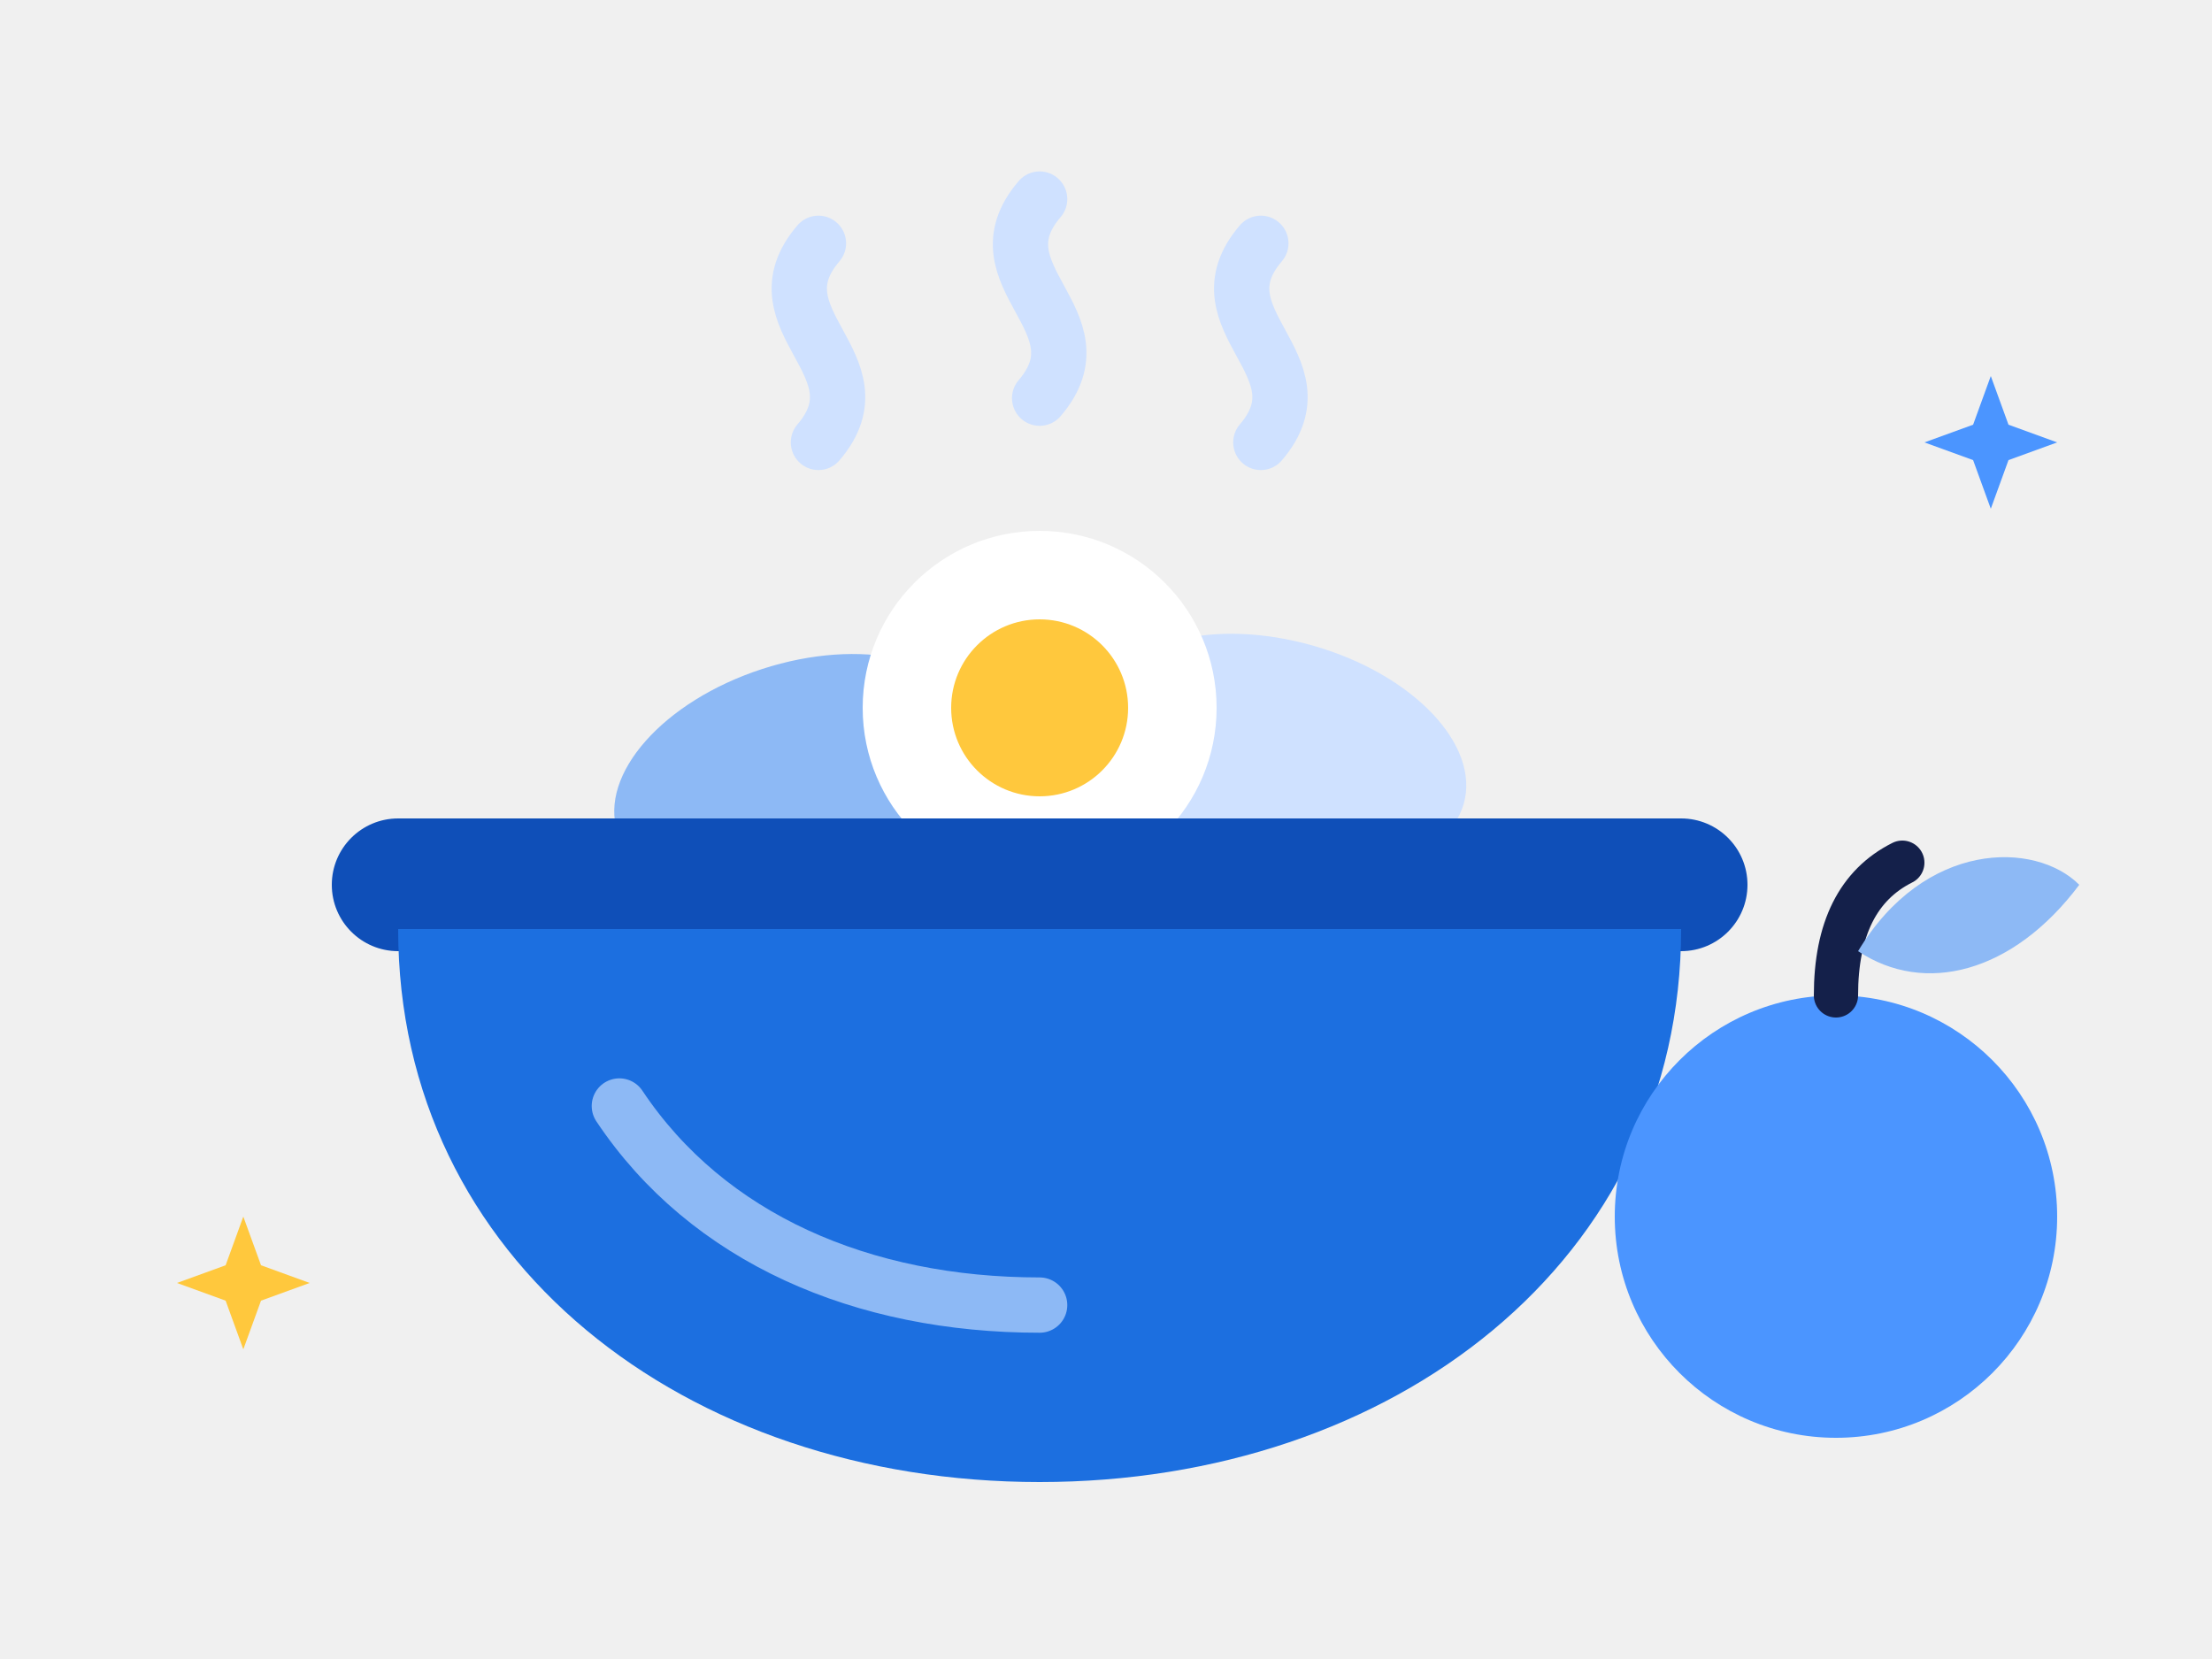
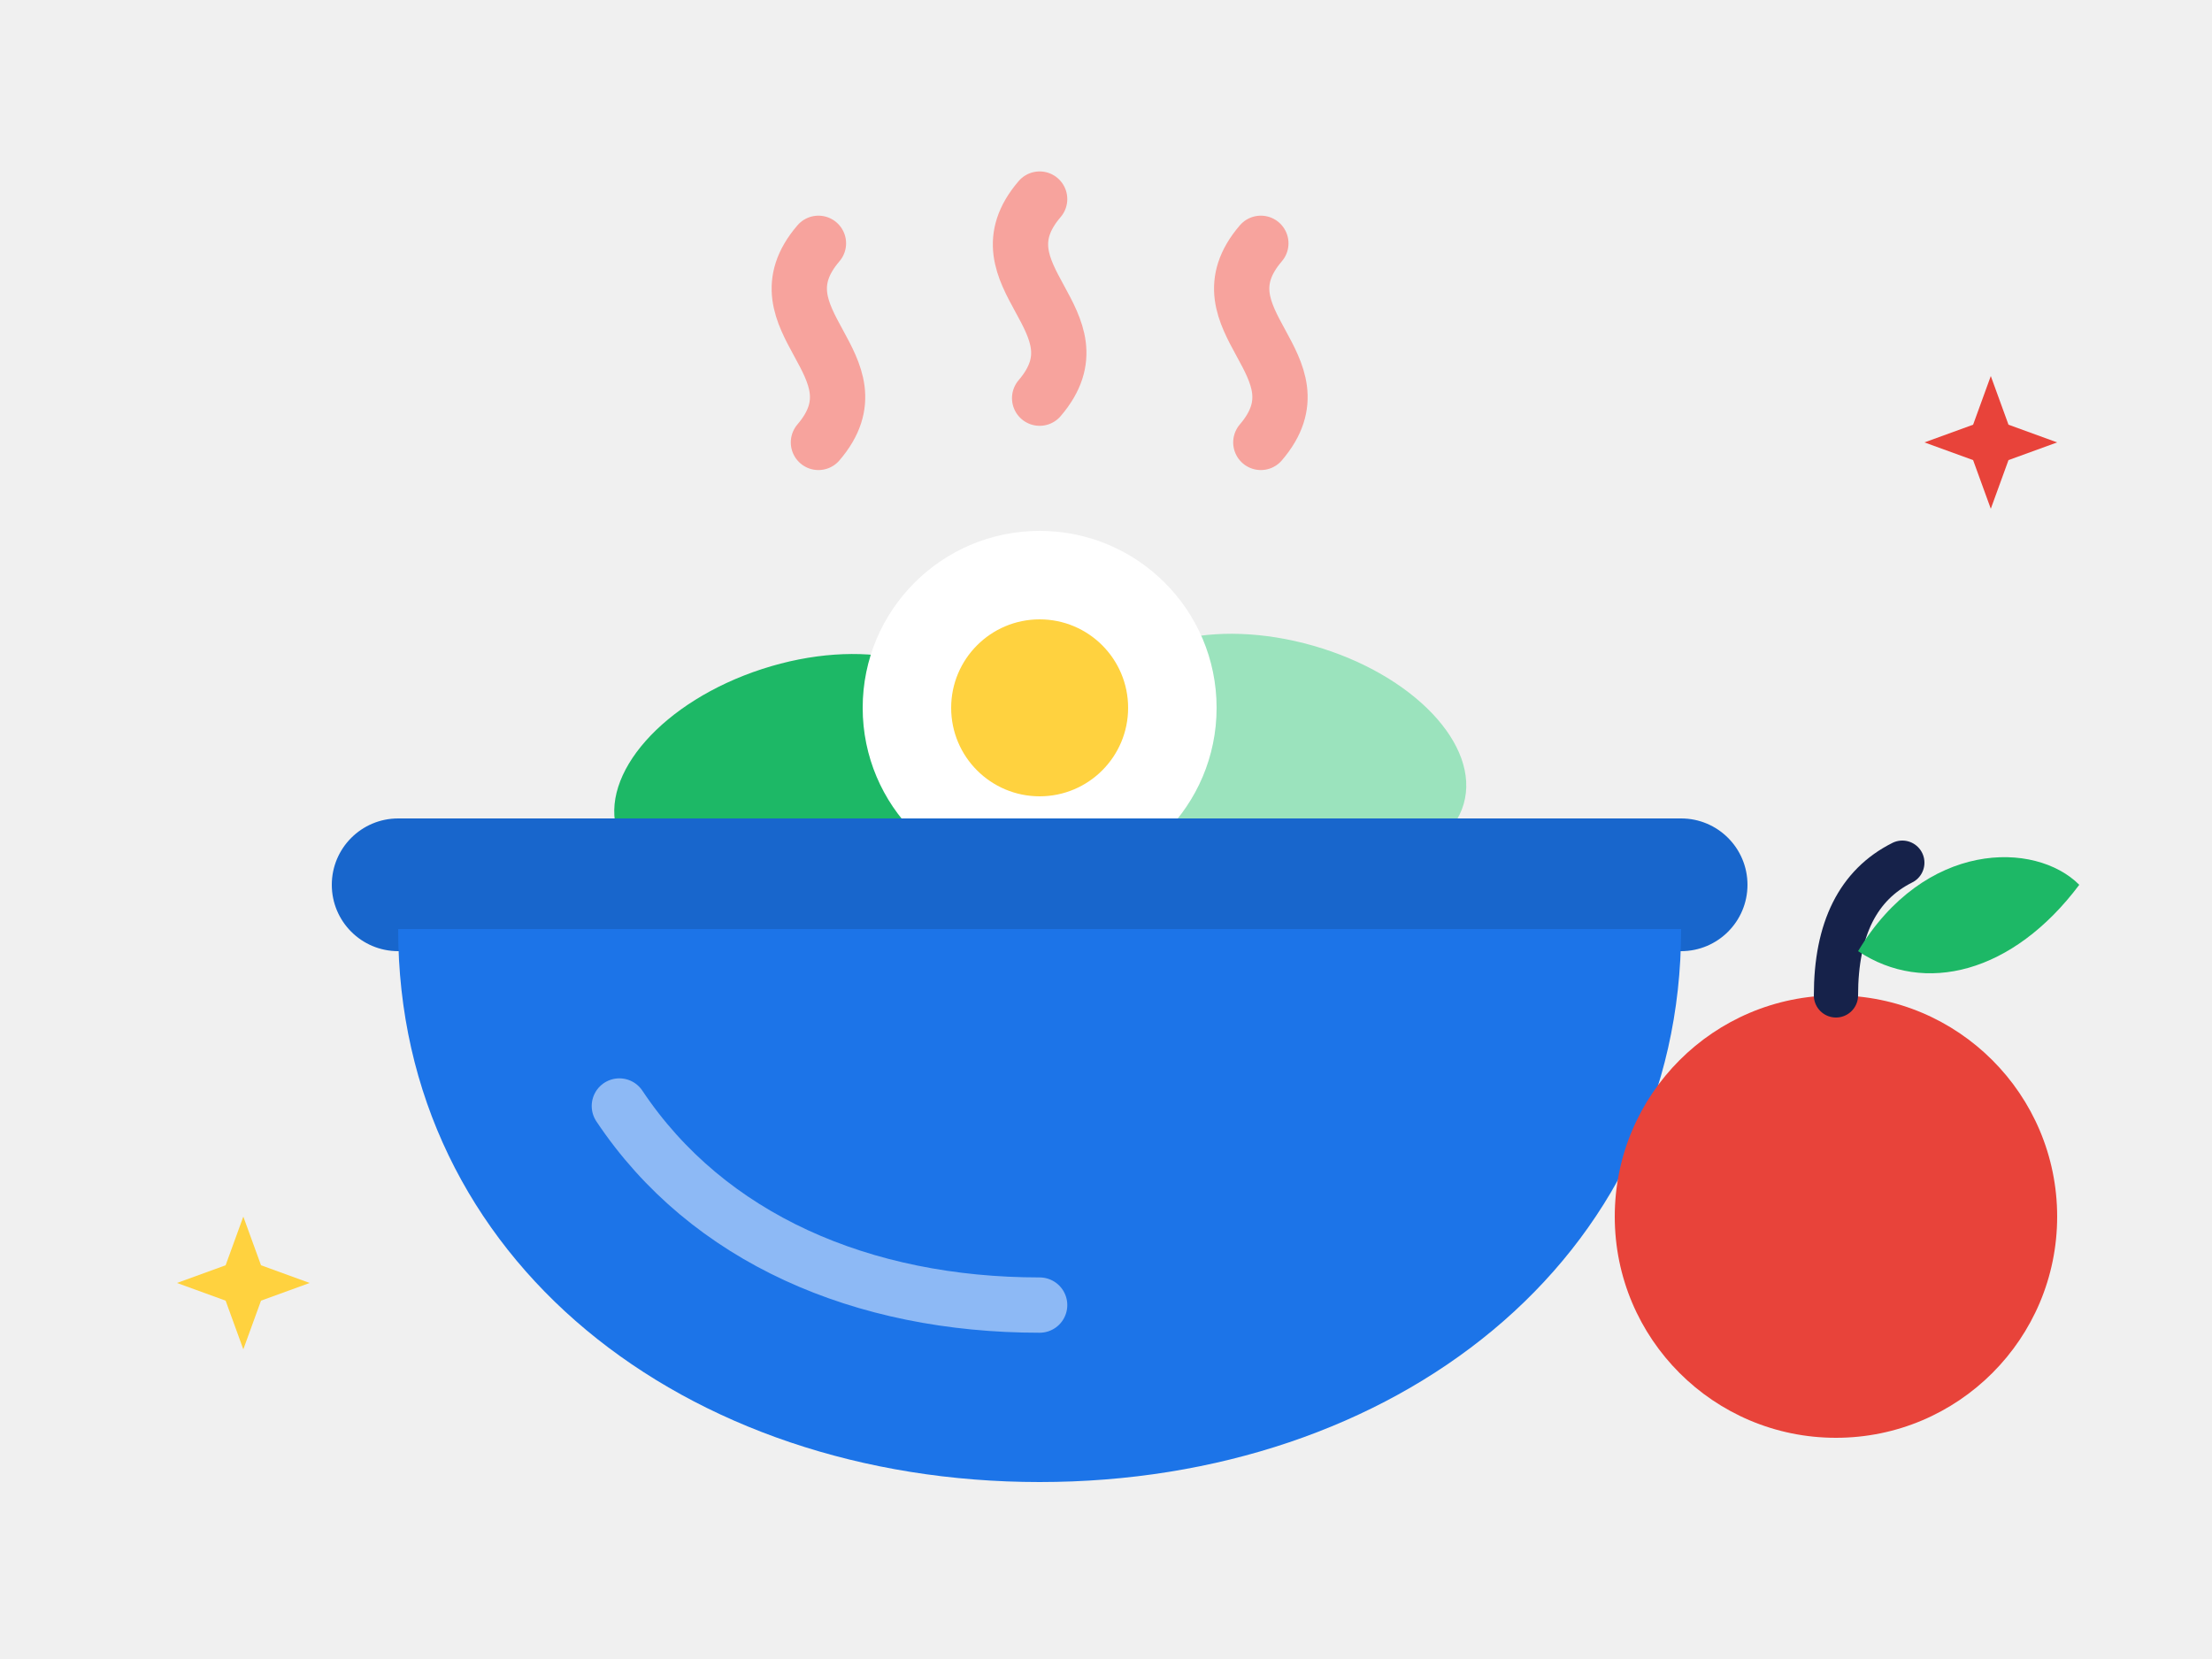
<svg xmlns="http://www.w3.org/2000/svg" viewBox="0 0 200 150" fill="none">
-   <path d="M74 22c-6 7 6 11 0 18M94 18c-6 7 6 11 0 18M114 22c-6 7 6 11 0 18" stroke="#CFE1FF" stroke-width="5" stroke-linecap="round" />
-   <ellipse cx="72" cy="70" rx="17" ry="10" fill="#8DB9F5" transform="rotate(-18 72 70)" />
-   <ellipse cx="116" cy="68" rx="17" ry="10" fill="#CFE1FF" transform="rotate(16 116 68)" />
+   <path d="M74 22c-6 7 6 11 0 18M94 18c-6 7 6 11 0 18M114 22c-6 7 6 11 0 18" stroke="#F7A39D" stroke-width="5" stroke-linecap="round" />
+   <ellipse cx="72" cy="70" rx="17" ry="10" fill="#1DB866" transform="rotate(-18 72 70)" />
+   <ellipse cx="116" cy="68" rx="17" ry="10" fill="#9BE3BD" transform="rotate(16 116 68)" />
  <circle cx="94" cy="64" r="16" fill="#fff" />
-   <circle cx="94" cy="64" r="8" fill="#FFC83D" />
-   <rect x="30" y="74" width="128" height="12" rx="6" fill="#0F4FB8" />
-   <path d="M36 84h116c0 30-26 50-58 50S36 114 36 84z" fill="#1C6FE0" />
+   <circle cx="94" cy="64" r="8" fill="#FFD23F" />
+   <rect x="30" y="74" width="128" height="12" rx="6" fill="#1866CC" />
+   <path d="M36 84h116c0 30-26 50-58 50S36 114 36 84z" fill="#1C74E8" />
  <path d="M56 100c8 12 22 18 38 18" stroke="#8DB9F5" stroke-width="5" stroke-linecap="round" />
-   <circle cx="166" cy="110" r="20" fill="#4B95FF" />
-   <path d="M166 90c0-6 2-10 6-12" stroke="#14204A" stroke-width="4" stroke-linecap="round" />
-   <path d="M168 86c6-10 16-10 20-6-6 8-14 10-20 6z" fill="#8DB9F5" />
-   <path d="M180 34L181.6 38.4L186 40L181.6 41.6L180 46L178.4 41.6L174 40L178.4 38.4Z" fill="#4B95FF" />
-   <path d="M22 110L23.6 114.4L28 116L23.6 117.6L22 122L20.4 117.6L16 116L20.4 114.4Z" fill="#FFC83D" />
+   <circle cx="166" cy="110" r="20" fill="#E8433A" />
+   <path d="M166 90c0-6 2-10 6-12" stroke="#16224A" stroke-width="4" stroke-linecap="round" />
+   <path d="M168 86c6-10 16-10 20-6-6 8-14 10-20 6z" fill="#1DB866" />
+   <path d="M180 34L181.6 38.4L186 40L181.6 41.6L180 46L178.4 41.6L174 40L178.4 38.4Z" fill="#E8433A" />
+   <path d="M22 110L23.6 114.4L28 116L23.6 117.6L22 122L20.4 117.6L16 116L20.4 114.4Z" fill="#FFD23F" />
</svg>
